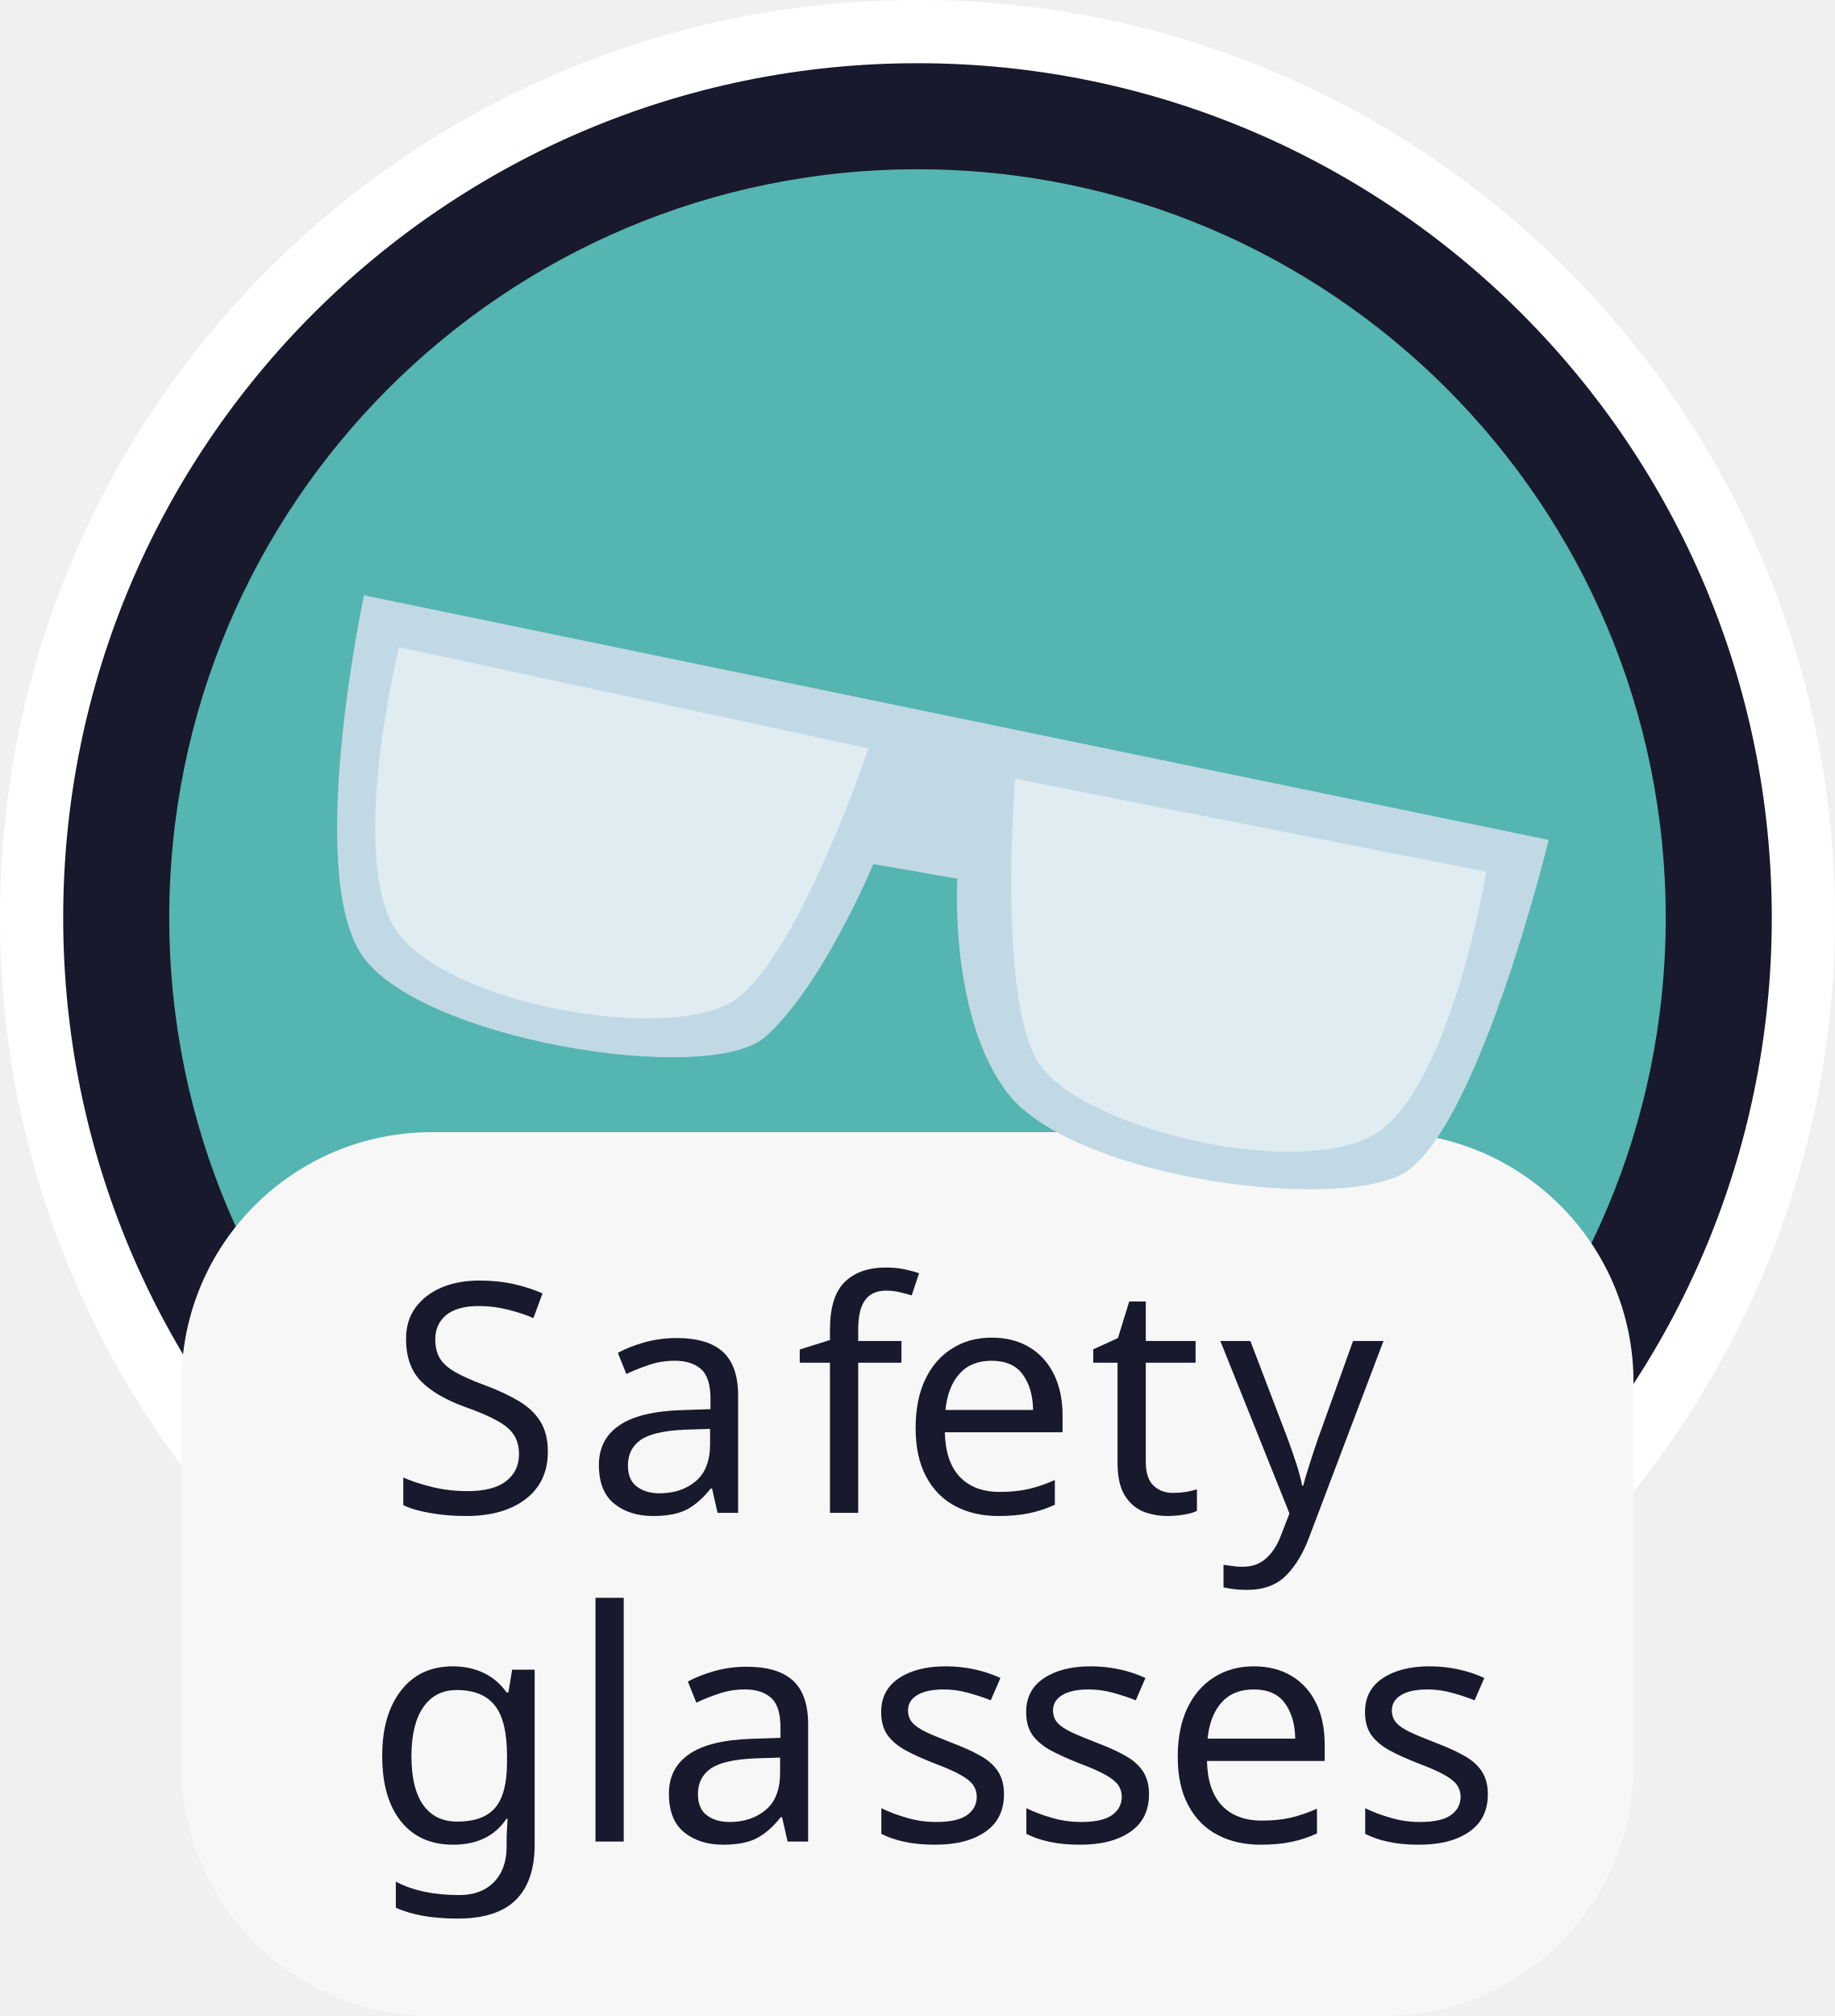
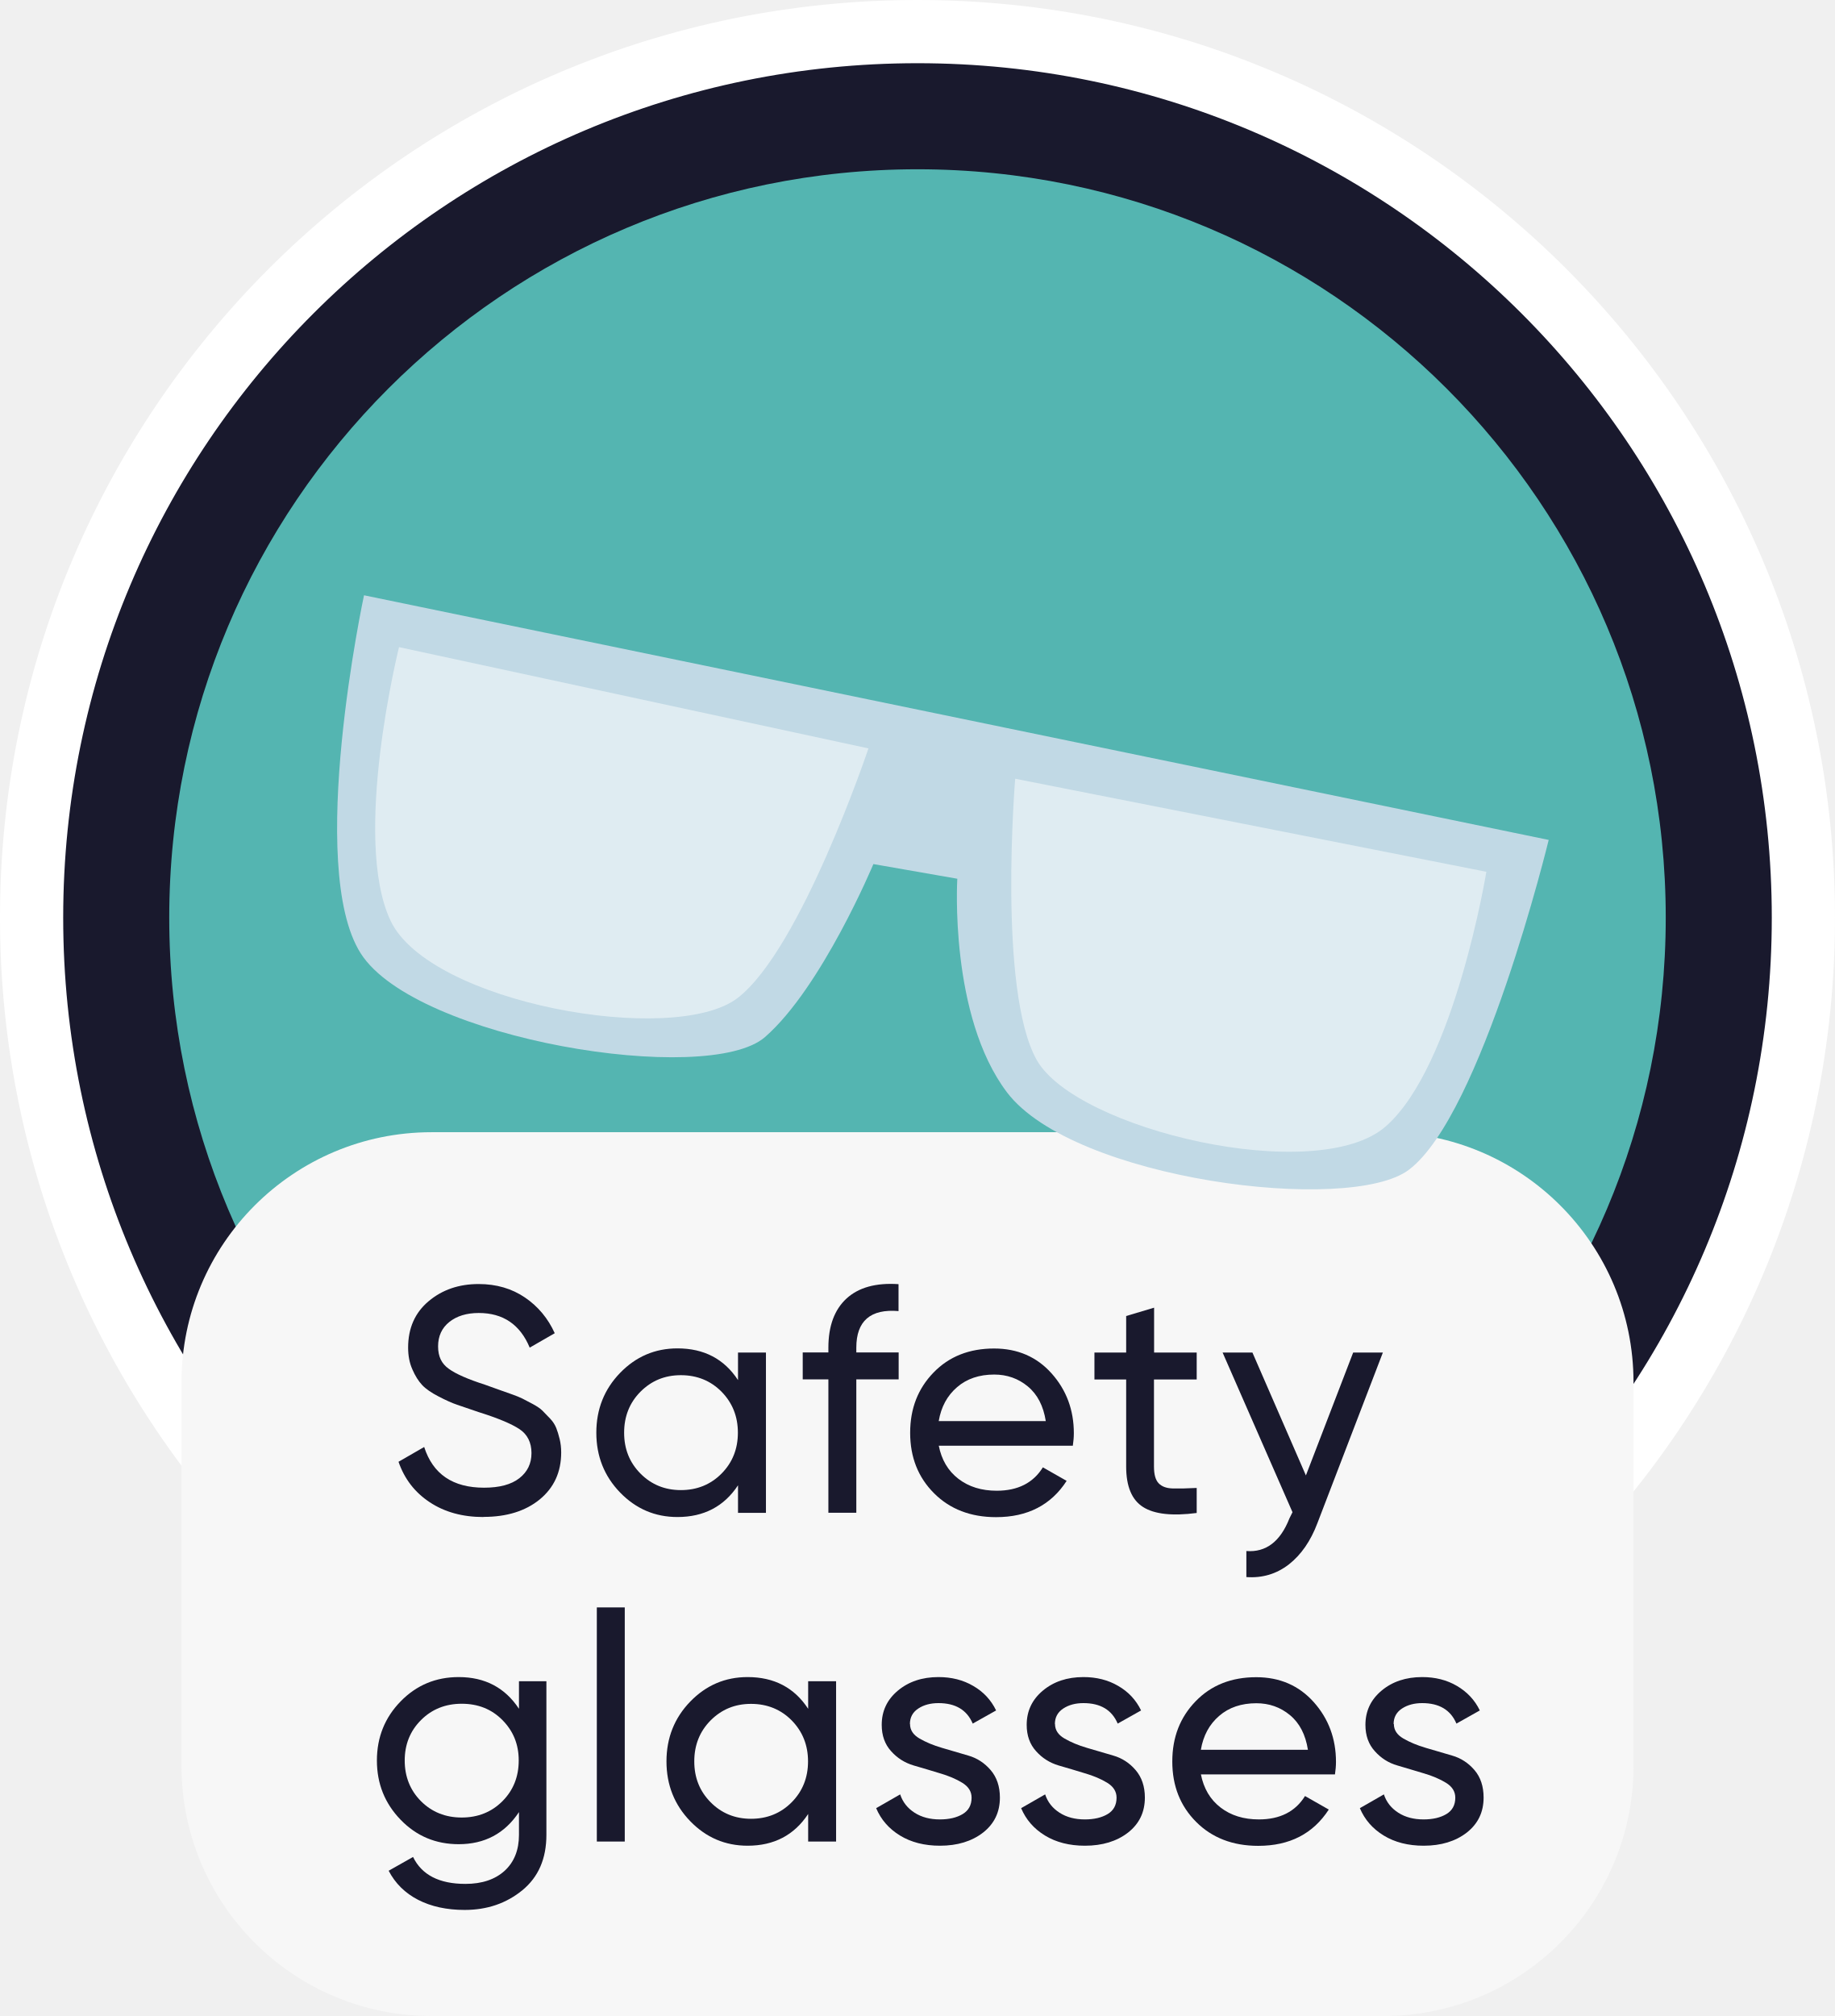
<svg xmlns="http://www.w3.org/2000/svg" viewBox="0 0 145.18 159.47">
  <defs>
-     <style>.d{letter-spacing:.02em;}.e{stroke:#fff;stroke-miterlimit:10;stroke-width:5px;}.e,.f{fill:#19192d;}.g{letter-spacing:.03em;}.h{letter-spacing:.02em;}.i{letter-spacing:.01em;}.j{letter-spacing:0em;}.k{fill:#f7f7f7;}.l{fill:#c1d9e5;}.m{fill:#dfecf2;}.n{fill:#54b5b1;}.o{letter-spacing:.04em;}.p{letter-spacing:0em;}.q{letter-spacing:.03em;}.r{letter-spacing:0em;}.s{letter-spacing:0em;}.f{font-family:Gilroy-Medium, Gilroy-Medium;font-size:25.37px;}</style>
+     <style>.d{stroke:#fff;stroke-miterlimit:10;stroke-width:5px;}.d,.e{fill:#19192d;}.f{fill:#f7f7f7;}.g{fill:#c1d9e5;}.h{fill:#dfecf2;}.i{fill:#54b5b1;}</style>
  </defs>
  <g id="a" />
  <g id="b">
    <g id="c">
      <g>
-         <circle class="e" cx="72.59" cy="72.59" r="70.09" />
-         <circle class="n" cx="72.59" cy="72.59" r="59.2" />
-         <rect class="k" x="14.36" y="89.56" width="114.88" height="69.91" rx="19.78" ry="19.78" />
-         <text class="f" transform="translate(30.61 119.67)">
-           <tspan class="o" x="0" y="0">S</tspan>
-           <tspan class="h" x="15.6" y="0">a</tspan>
-           <tspan class="r" x="32.29" y="0">f</tspan>
-           <tspan class="p" x="40.44" y="0">e</tspan>
-           <tspan class="q" x="55.48" y="0">t</tspan>
-           <tspan class="g" x="65.91" y="0">y </tspan>
-           <tspan class="h" x="-1.76" y="26">gl</tspan>
-           <tspan class="d" x="21.14" y="26">a</tspan>
-           <tspan class="j" x="37.81" y="26">s</tspan>
-           <tspan class="i" x="49.28" y="26">s</tspan>
-           <tspan class="s" x="61.18" y="26">e</tspan>
-           <tspan class="g" x="76.09" y="26">s</tspan>
-         </text>
+         <circle class="d" cx="72.59" cy="72.59" r="70.09" />
+         <circle class="i" cx="72.59" cy="72.59" r="59.2" />
+         <rect class="f" x="14.36" y="89.56" width="114.88" height="69.91" rx="19.78" ry="19.78" />
        <g>
-           <path class="l" d="M28.81,47.09l93.72,19.35s-5.28,21.72-11.06,26.09c-4.69,3.55-26.54,.79-31.79-6.11-4.6-6.06-3.94-16.91-3.94-16.91l-6.64-1.16s-4.07,9.75-8.57,13.68c-4.5,3.93-27.61,.21-31.98-6.6-4.37-6.82,.25-28.34,.25-28.34Z" />
-           <path class="m" d="M31.57,51.19l37.14,8.01s-5.34,15.91-10.36,19.75-24.36,.41-27.45-6.12c-3.09-6.54,.67-21.64,.67-21.64Z" />
-           <path class="m" d="M117.6,68.96l-37.28-7.36s-1.39,16.73,1.7,22.24c3.09,5.52,22.2,10.03,27.63,5.25,5.43-4.78,7.95-20.14,7.95-20.14Z" />
+           <path class="e" d="M38.25,120c-1.66,0-3.07-.39-4.25-1.17-1.18-.78-2-1.84-2.47-3.2l2.03-1.17c.69,2.15,2.27,3.22,4.74,3.22,1.22,0,2.15-.25,2.79-.75s.96-1.16,.96-1.99-.32-1.48-.96-1.9-1.72-.87-3.22-1.34c-.74-.25-1.3-.45-1.7-.58-.39-.13-.88-.35-1.46-.65s-1.02-.6-1.31-.91c-.29-.31-.55-.72-.77-1.23-.23-.51-.34-1.08-.34-1.73,0-1.54,.54-2.76,1.62-3.67,1.08-.91,2.4-1.36,3.96-1.36,1.4,0,2.63,.36,3.67,1.07s1.82,1.65,2.35,2.82l-1.98,1.14c-.76-1.83-2.11-2.74-4.03-2.74-.96,0-1.74,.24-2.33,.71-.59,.47-.89,1.12-.89,1.93s.28,1.37,.84,1.77c.56,.41,1.52,.83,2.89,1.27,.48,.17,.82,.29,1.03,.37,.21,.07,.53,.19,.96,.34,.43,.15,.75,.28,.95,.38s.48,.25,.82,.43c.35,.19,.6,.36,.77,.53,.17,.17,.37,.38,.6,.62s.39,.5,.49,.75c.1,.25,.19,.55,.27,.88,.08,.33,.12,.68,.12,1.05,0,1.56-.57,2.79-1.7,3.72-1.13,.92-2.61,1.38-4.44,1.38Z" />
+           <path class="e" d="M58.39,106.99h2.21v12.68h-2.21v-2.18c-1.1,1.67-2.7,2.51-4.79,2.51-1.78,0-3.29-.65-4.54-1.94-1.25-1.29-1.88-2.87-1.88-4.73s.63-3.44,1.88-4.73c1.25-1.29,2.76-1.94,4.54-1.94,2.1,0,3.7,.84,4.79,2.51v-2.18Zm-4.52,10.88c1.28,0,2.36-.44,3.22-1.31,.86-.87,1.29-1.95,1.29-3.23s-.43-2.36-1.29-3.24c-.86-.87-1.94-1.31-3.22-1.31s-2.33,.44-3.2,1.31c-.86,.87-1.29,1.95-1.29,3.24s.43,2.36,1.29,3.23c.86,.87,1.93,1.31,3.2,1.31Z" />
+           <path class="e" d="M71.1,103.71c-2.23-.19-3.35,.78-3.35,2.89v.38h3.35v2.13h-3.35v10.55h-2.21v-10.55h-2.03v-2.13h2.03v-.38c0-1.71,.48-3,1.43-3.88,.96-.88,2.33-1.26,4.12-1.14v2.13Z" />
+           <path class="e" d="M74.27,114.34c.22,1.13,.74,2.01,1.56,2.64,.82,.63,1.83,.94,3.03,.94,1.67,0,2.89-.62,3.65-1.85l1.88,1.07c-1.23,1.91-3.1,2.87-5.58,2.87-2.01,0-3.65-.63-4.91-1.89-1.26-1.26-1.89-2.85-1.89-4.78s.62-3.5,1.85-4.77c1.23-1.27,2.83-1.9,4.79-1.9,1.86,0,3.38,.66,4.55,1.97s1.76,2.89,1.76,4.73c0,.32-.03,.65-.08,.99h-10.63Zm4.39-5.61c-1.18,0-2.17,.33-2.94,1-.78,.67-1.26,1.56-1.45,2.68h8.47c-.19-1.2-.66-2.11-1.42-2.74-.76-.63-1.65-.94-2.66-.94Z" />
+           <path class="e" d="M94.67,109.12h-3.37v6.88c0,.63,.12,1.07,.37,1.33,.25,.26,.62,.4,1.13,.41s1.13,0,1.88-.04v1.98c-1.93,.25-3.34,.1-4.24-.47s-1.34-1.64-1.34-3.21v-6.88h-2.51v-2.13h2.51v-2.89l2.21-.66v3.55h3.37v2.13Z" />
+           <path class="e" d="M107.05,106.99h2.36l-5.17,13.47c-.54,1.44-1.3,2.53-2.27,3.29-.97,.75-2.09,1.09-3.36,1v-2.06c1.55,.12,2.69-.75,3.41-2.59l.24-.48-5.53-12.63h2.36l4.23,9.72,3.74-9.72Z" />
+           <path class="e" d="M41.05,132.99h2.18v12.15c0,1.88-.63,3.34-1.9,4.38s-2.79,1.56-4.57,1.56c-1.42,0-2.65-.27-3.68-.8-1.03-.53-1.81-1.3-2.33-2.3l1.93-1.09c.69,1.42,2.07,2.13,4.14,2.13,1.32,0,2.35-.35,3.11-1.04,.75-.69,1.13-1.64,1.13-2.84v-1.8c-1.12,1.69-2.71,2.54-4.77,2.54-1.81,0-3.34-.64-4.59-1.93-1.25-1.29-1.88-2.85-1.88-4.69s.63-3.4,1.88-4.68c1.25-1.28,2.78-1.92,4.59-1.92,2.08,0,3.67,.84,4.77,2.51v-2.18Zm-7.74,9.49c.86,.86,1.94,1.29,3.22,1.29s2.36-.43,3.22-1.29c.86-.86,1.29-1.94,1.29-3.22s-.43-2.33-1.29-3.2-1.94-1.29-3.22-1.29-2.36,.43-3.22,1.29c-.86,.86-1.29,1.93-1.29,3.2s.43,2.36,1.29,3.22Z" />
+           <path class="e" d="M47.22,145.67v-18.52h2.21v18.52h-2.21Z" />
+           <path class="e" d="M63.94,132.99h2.21v12.68h-2.21v-2.18c-1.1,1.67-2.7,2.51-4.79,2.51-1.78,0-3.29-.65-4.54-1.94-1.25-1.29-1.88-2.87-1.88-4.73s.63-3.44,1.88-4.73c1.25-1.29,2.76-1.94,4.54-1.94,2.1,0,3.7,.84,4.79,2.51v-2.18Zm-4.52,10.88c1.28,0,2.36-.44,3.22-1.31,.86-.87,1.29-1.95,1.29-3.23s-.43-2.36-1.29-3.24c-.86-.87-1.94-1.31-3.22-1.31s-2.33,.44-3.2,1.31c-.86,.87-1.29,1.95-1.29,3.24s.43,2.36,1.29,3.23c.86,.87,1.93,1.31,3.2,1.31Z" />
+           <path class="e" d="M72,136.37c0,.48,.25,.86,.75,1.15,.5,.29,1.09,.54,1.78,.74,.69,.2,1.38,.41,2.08,.61,.7,.2,1.29,.59,1.77,1.15,.48,.56,.73,1.29,.73,2.17,0,1.15-.44,2.07-1.33,2.77-.89,.69-2.03,1.04-3.41,1.04-1.23,0-2.29-.27-3.17-.81-.88-.54-1.5-1.26-1.88-2.16l1.9-1.09c.2,.61,.58,1.09,1.14,1.45,.56,.36,1.23,.53,2,.53,.73,0,1.33-.14,1.8-.42,.47-.28,.71-.71,.71-1.3,0-.49-.25-.88-.74-1.18-.49-.3-1.08-.55-1.77-.75-.69-.21-1.38-.42-2.08-.62-.7-.21-1.29-.58-1.78-1.13-.49-.54-.74-1.23-.74-2.08,0-1.1,.43-2,1.28-2.71,.85-.71,1.92-1.07,3.21-1.07,1.03,0,1.95,.23,2.75,.7,.8,.46,1.41,1.11,1.81,1.94l-1.85,1.04c-.46-1.08-1.36-1.62-2.71-1.62-.63,0-1.16,.14-1.6,.43-.44,.29-.66,.7-.66,1.23Z" />
+           <path class="e" d="M83.47,136.37c0,.48,.25,.86,.75,1.15,.5,.29,1.09,.54,1.78,.74,.69,.2,1.38,.41,2.08,.61,.7,.2,1.29,.59,1.77,1.15,.48,.56,.73,1.29,.73,2.17,0,1.15-.44,2.07-1.33,2.77-.89,.69-2.03,1.04-3.41,1.04-1.23,0-2.29-.27-3.17-.81-.88-.54-1.5-1.26-1.88-2.16l1.9-1.09c.2,.61,.58,1.09,1.14,1.45,.56,.36,1.23,.53,2,.53,.73,0,1.33-.14,1.8-.42,.47-.28,.71-.71,.71-1.3,0-.49-.25-.88-.74-1.18-.49-.3-1.08-.55-1.77-.75-.69-.21-1.38-.42-2.08-.62-.7-.21-1.29-.58-1.78-1.13-.49-.54-.74-1.23-.74-2.08,0-1.1,.43-2,1.28-2.71,.85-.71,1.92-1.07,3.21-1.07,1.03,0,1.95,.23,2.75,.7,.8,.46,1.41,1.11,1.81,1.94l-1.85,1.04c-.46-1.08-1.36-1.62-2.71-1.62-.63,0-1.16,.14-1.6,.43-.44,.29-.66,.7-.66,1.23Z" />
+           <path class="e" d="M95.01,140.34c.22,1.13,.74,2.01,1.56,2.64,.82,.63,1.83,.94,3.03,.94,1.67,0,2.89-.62,3.65-1.85l1.88,1.07c-1.24,1.91-3.09,2.87-5.58,2.87-2.01,0-3.65-.63-4.91-1.89-1.26-1.26-1.89-2.85-1.89-4.78s.62-3.5,1.85-4.77,2.83-1.9,4.79-1.9c1.86,0,3.38,.66,4.55,1.97,1.17,1.31,1.76,2.89,1.76,4.73,0,.32-.03,.65-.08,.99h-10.63Zm4.39-5.61c-1.18,0-2.17,.33-2.94,1-.78,.67-1.26,1.56-1.45,2.68h8.47c-.19-1.2-.66-2.11-1.42-2.74-.76-.63-1.65-.94-2.66-.94Z" />
+           <path class="e" d="M110.28,136.37c0,.48,.25,.86,.75,1.15,.5,.29,1.09,.54,1.78,.74,.69,.2,1.38,.41,2.08,.61,.7,.2,1.29,.59,1.77,1.15,.48,.56,.72,1.29,.72,2.17,0,1.15-.44,2.07-1.33,2.77-.89,.69-2.03,1.04-3.41,1.04-1.23,0-2.29-.27-3.17-.81s-1.5-1.26-1.88-2.16l1.9-1.09c.2,.61,.58,1.09,1.14,1.45s1.23,.53,2,.53c.73,0,1.33-.14,1.8-.42,.47-.28,.71-.71,.71-1.3,0-.49-.25-.88-.74-1.18-.49-.3-1.08-.55-1.77-.75s-1.38-.42-2.08-.62-1.29-.58-1.78-1.13c-.49-.54-.74-1.23-.74-2.08,0-1.1,.43-2,1.28-2.71,.85-.71,1.92-1.07,3.21-1.07,1.03,0,1.95,.23,2.75,.7s1.41,1.11,1.81,1.94l-1.85,1.04c-.46-1.08-1.36-1.62-2.71-1.62-.62,0-1.16,.14-1.6,.43-.44,.29-.66,.7-.66,1.23Z" />
+         </g>
+         <g>
+           <path class="g" d="M28.81,47.09l93.72,19.35s-5.28,21.72-11.06,26.09c-4.69,3.55-26.54,.79-31.79-6.11-4.6-6.06-3.94-16.91-3.94-16.91l-6.64-1.16s-4.07,9.75-8.57,13.68c-4.5,3.93-27.61,.21-31.98-6.6-4.37-6.82,.25-28.34,.25-28.34Z" />
+           <path class="h" d="M31.57,51.19l37.14,8.01s-5.34,15.91-10.36,19.75-24.36,.41-27.45-6.12c-3.09-6.54,.67-21.64,.67-21.64Z" />
+           <path class="h" d="M117.6,68.96l-37.28-7.36s-1.39,16.73,1.7,22.24c3.09,5.52,22.2,10.03,27.63,5.25,5.43-4.78,7.95-20.14,7.95-20.14Z" />
        </g>
      </g>
    </g>
  </g>
</svg>
